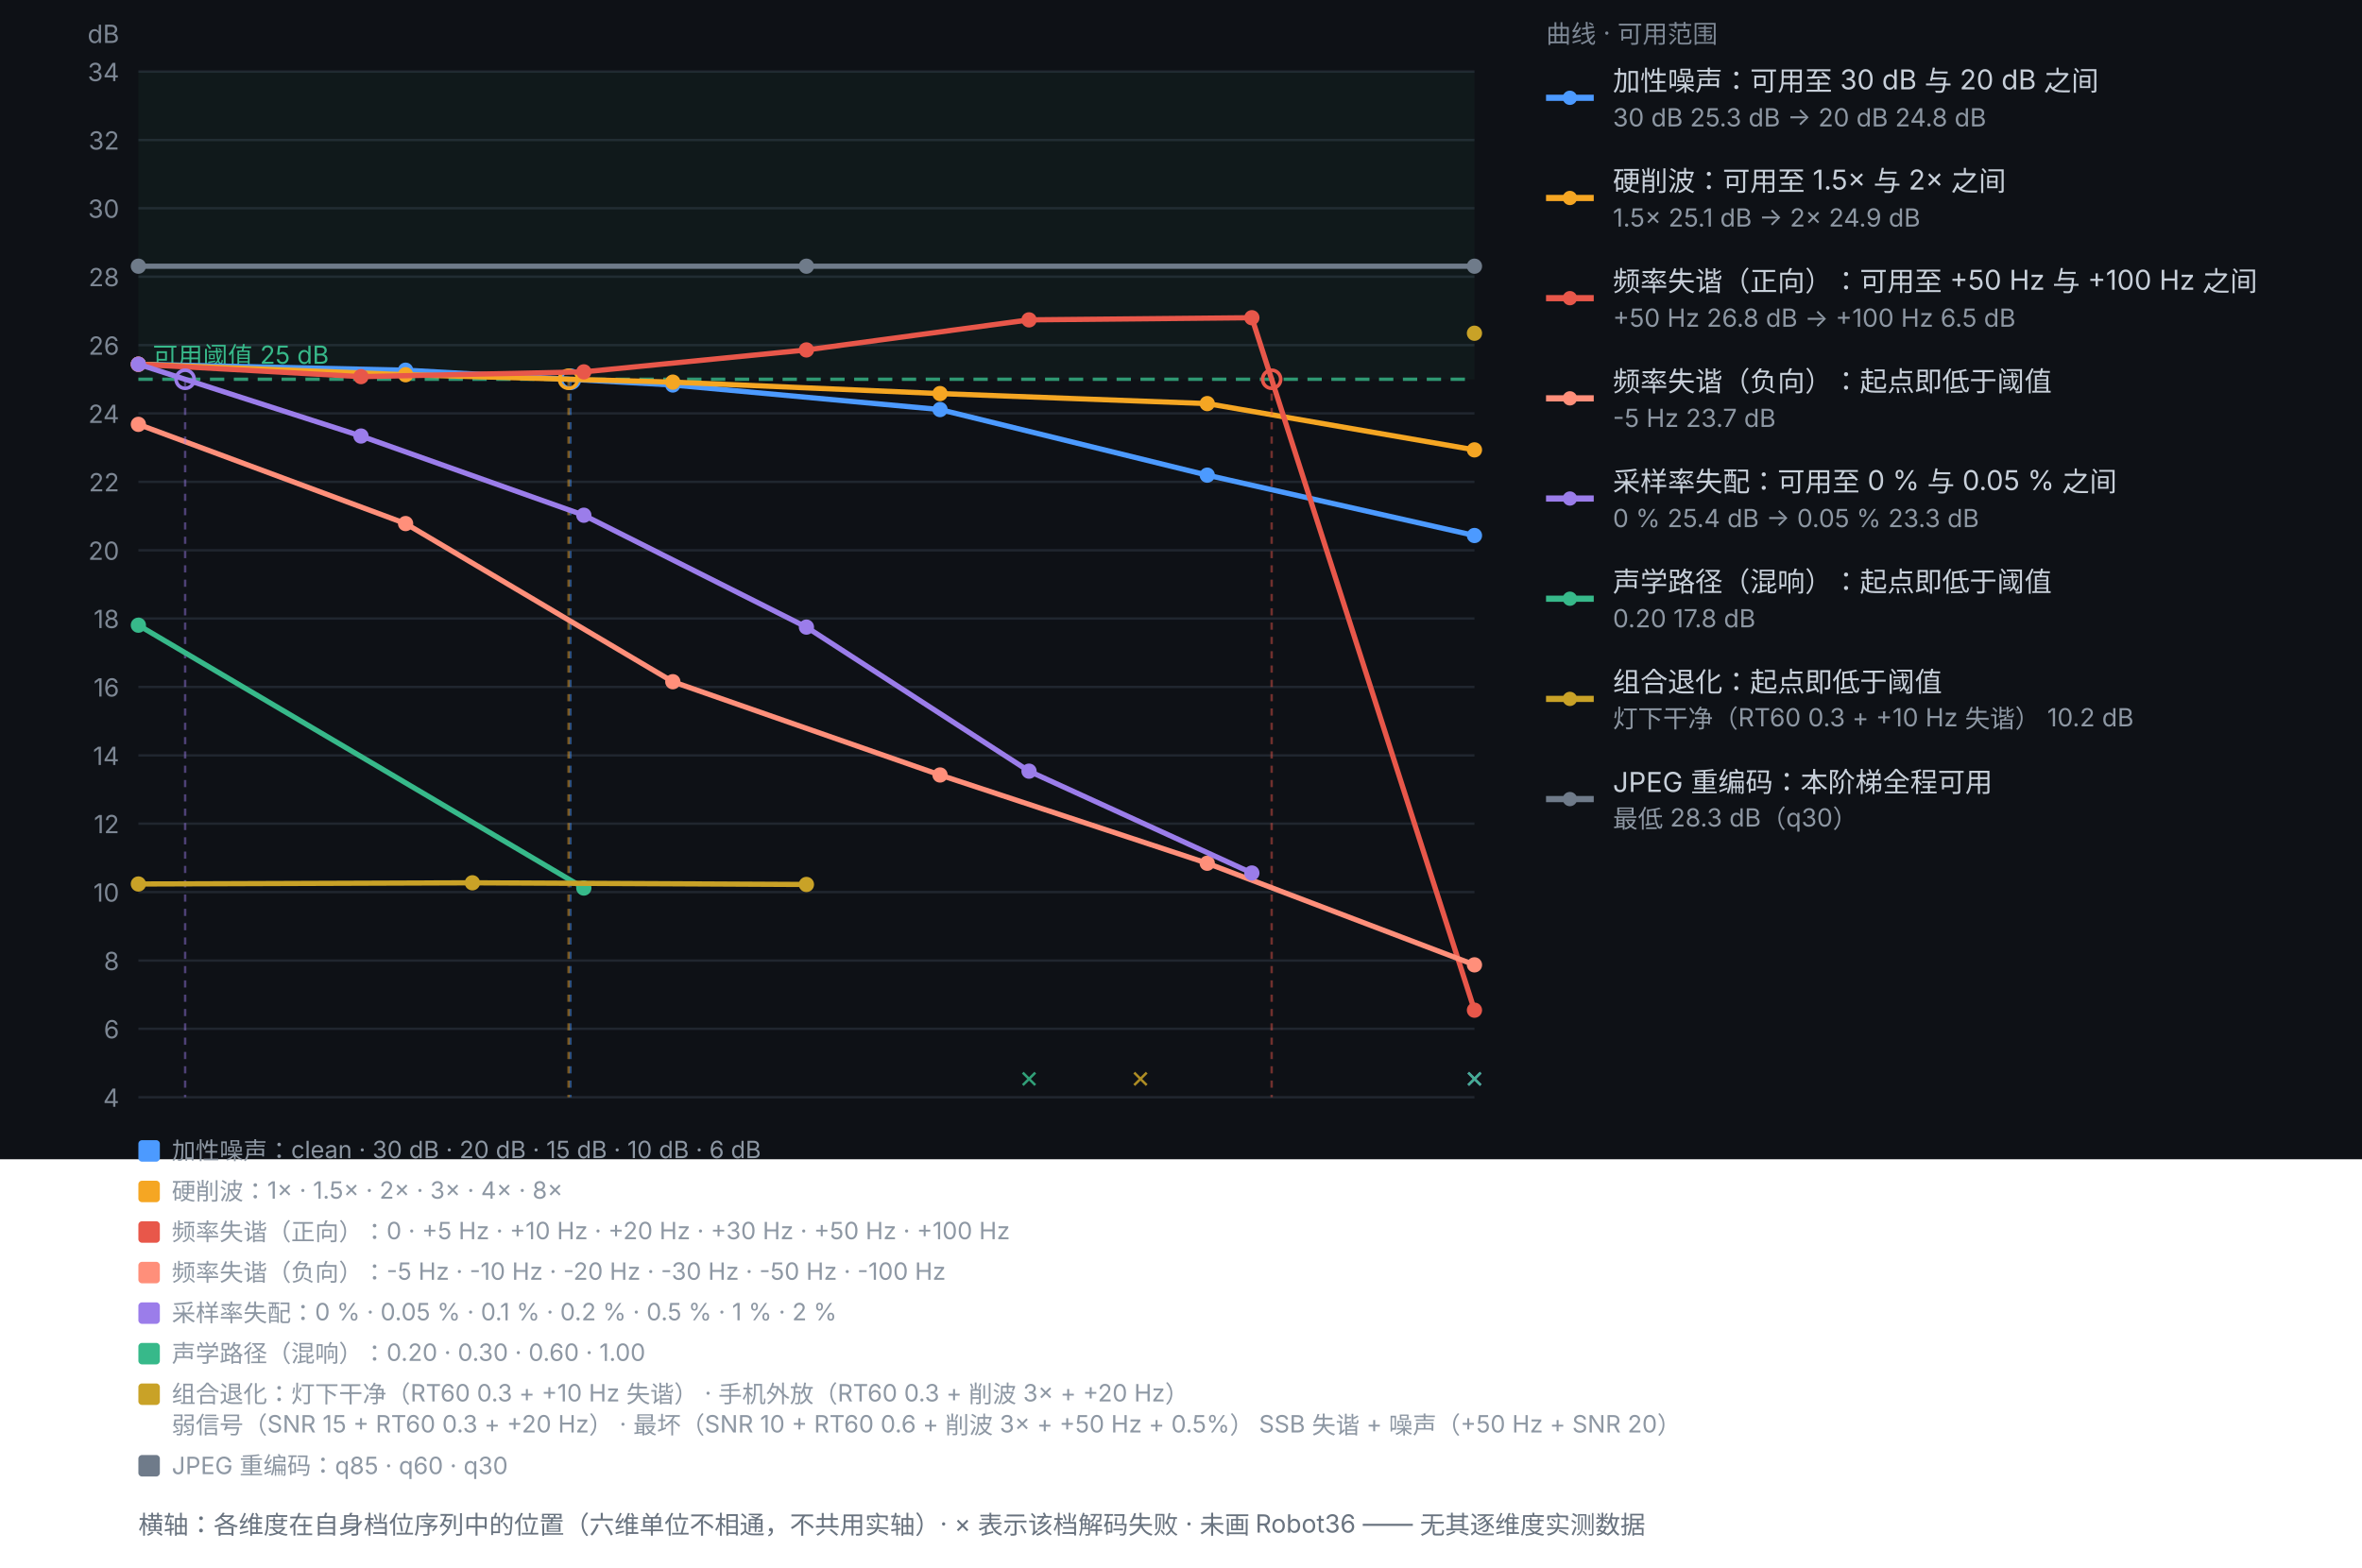
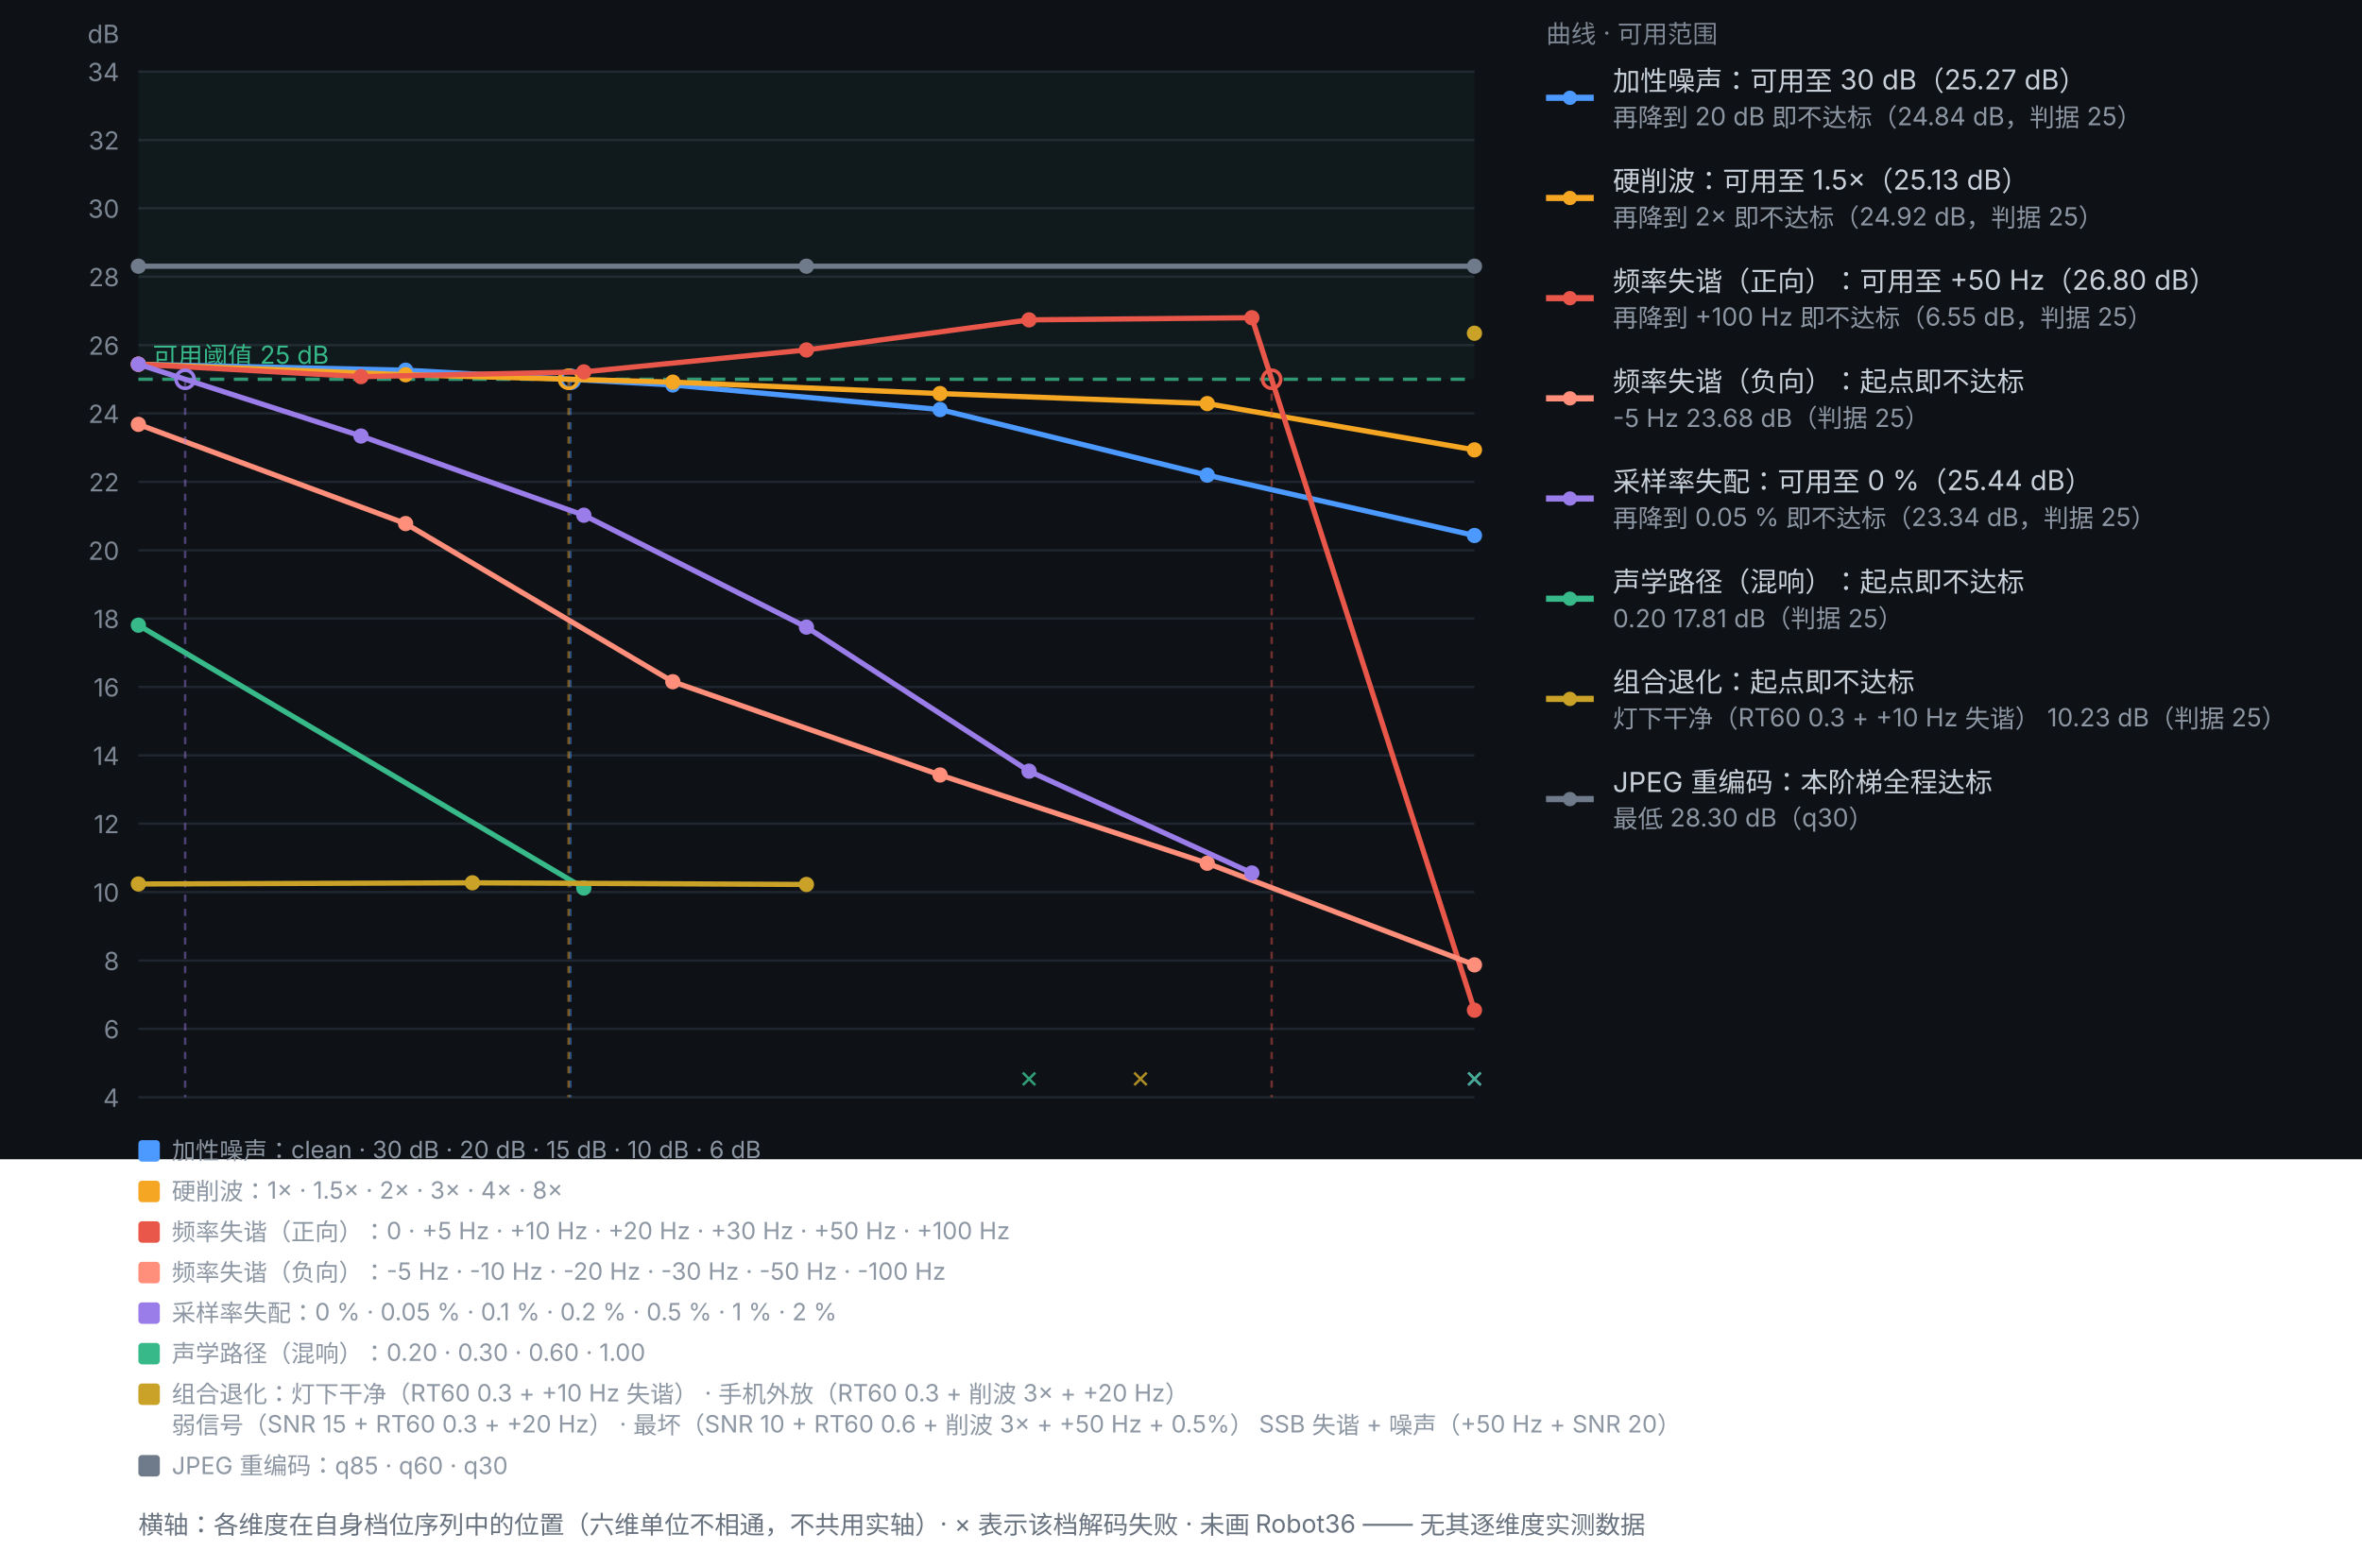
<svg xmlns="http://www.w3.org/2000/svg" viewBox="0 0 990 657" width="100%" role="img" aria-label="六种退化下的解码 PSNR 曲线" font-family="system-ui, -apple-system, Segoe UI, sans-serif">
  <rect width="990" height="486" fill="#0e1116" />
  <line x1="58" y1="460.0" x2="618" y2="460.0" stroke="#20262f" stroke-width="1" />
  <text x="50" y="464.0" fill="#7d8794" font-size="10.5" text-anchor="end">4</text>
  <line x1="58" y1="431.3" x2="618" y2="431.3" stroke="#20262f" stroke-width="1" />
  <text x="50" y="435.3" fill="#7d8794" font-size="10.5" text-anchor="end">6</text>
  <line x1="58" y1="402.7" x2="618" y2="402.7" stroke="#20262f" stroke-width="1" />
  <text x="50" y="406.7" fill="#7d8794" font-size="10.5" text-anchor="end">8</text>
  <line x1="58" y1="374.0" x2="618" y2="374.0" stroke="#20262f" stroke-width="1" />
  <text x="50" y="378.0" fill="#7d8794" font-size="10.5" text-anchor="end">10</text>
  <line x1="58" y1="345.3" x2="618" y2="345.3" stroke="#20262f" stroke-width="1" />
  <text x="50" y="349.3" fill="#7d8794" font-size="10.5" text-anchor="end">12</text>
  <line x1="58" y1="316.7" x2="618" y2="316.7" stroke="#20262f" stroke-width="1" />
  <text x="50" y="320.7" fill="#7d8794" font-size="10.5" text-anchor="end">14</text>
  <line x1="58" y1="288.0" x2="618" y2="288.0" stroke="#20262f" stroke-width="1" />
  <text x="50" y="292.0" fill="#7d8794" font-size="10.5" text-anchor="end">16</text>
  <line x1="58" y1="259.3" x2="618" y2="259.3" stroke="#20262f" stroke-width="1" />
  <text x="50" y="263.3" fill="#7d8794" font-size="10.5" text-anchor="end">18</text>
  <line x1="58" y1="230.7" x2="618" y2="230.7" stroke="#20262f" stroke-width="1" />
  <text x="50" y="234.7" fill="#7d8794" font-size="10.5" text-anchor="end">20</text>
  <line x1="58" y1="202.0" x2="618" y2="202.0" stroke="#20262f" stroke-width="1" />
  <text x="50" y="206.0" fill="#7d8794" font-size="10.5" text-anchor="end">22</text>
  <line x1="58" y1="173.3" x2="618" y2="173.3" stroke="#20262f" stroke-width="1" />
  <text x="50" y="177.3" fill="#7d8794" font-size="10.5" text-anchor="end">24</text>
  <line x1="58" y1="144.7" x2="618" y2="144.7" stroke="#20262f" stroke-width="1" />
  <text x="50" y="148.7" fill="#7d8794" font-size="10.5" text-anchor="end">26</text>
  <line x1="58" y1="116.0" x2="618" y2="116.0" stroke="#20262f" stroke-width="1" />
  <text x="50" y="120.0" fill="#7d8794" font-size="10.5" text-anchor="end">28</text>
  <line x1="58" y1="87.3" x2="618" y2="87.3" stroke="#20262f" stroke-width="1" />
  <text x="50" y="91.3" fill="#7d8794" font-size="10.5" text-anchor="end">30</text>
  <line x1="58" y1="58.7" x2="618" y2="58.7" stroke="#20262f" stroke-width="1" />
  <text x="50" y="62.7" fill="#7d8794" font-size="10.5" text-anchor="end">32</text>
  <line x1="58" y1="30.0" x2="618" y2="30.0" stroke="#20262f" stroke-width="1" />
  <text x="50" y="34.0" fill="#7d8794" font-size="10.5" text-anchor="end">34</text>
  <text x="50" y="18" fill="#7d8794" font-size="10.5" text-anchor="end">dB</text>
  <rect x="58" y="30" width="560" height="129.0" fill="#37b98a" opacity="0.05" />
  <line x1="58" y1="159.0" x2="618" y2="159.0" stroke="#37b98a" stroke-width="1.4" stroke-dasharray="6 4" opacity="0.8" />
  <text x="64" y="153.0" fill="#37b98a" font-size="10.5">可用阈值 25 dB</text>
  <polyline fill="none" stroke="#4c9aff" stroke-width="2.2" stroke-linejoin="round" points="58.0,152.7 170.0,155.2 282.0,161.4 394.0,171.7 506.0,199.2 618.0,224.5" />
  <circle cx="58.0" cy="152.7" r="3.2" fill="#4c9aff" />
  <circle cx="170.0" cy="155.2" r="3.2" fill="#4c9aff" />
  <circle cx="282.0" cy="161.4" r="3.2" fill="#4c9aff" />
  <circle cx="394.0" cy="171.7" r="3.2" fill="#4c9aff" />
  <circle cx="506.0" cy="199.2" r="3.2" fill="#4c9aff" />
  <circle cx="618.0" cy="224.5" r="3.2" fill="#4c9aff" />
  <line x1="239.1" y1="159.0" x2="239.1" y2="460" stroke="#4c9aff" stroke-width="1" stroke-dasharray="3 3" opacity="0.45" />
  <circle cx="239.1" cy="159.0" r="3.8" fill="none" stroke="#4c9aff" stroke-width="1.5" />
  <polyline fill="none" stroke="#f5a623" stroke-width="2.2" stroke-linejoin="round" points="58.0,152.7 170.0,157.1 282.0,160.2 394.0,165.0 506.0,169.2 618.0,188.6" />
  <circle cx="58.0" cy="152.7" r="3.2" fill="#f5a623" />
  <circle cx="170.0" cy="157.1" r="3.2" fill="#f5a623" />
  <circle cx="282.0" cy="160.2" r="3.2" fill="#f5a623" />
  <circle cx="394.0" cy="165.0" r="3.2" fill="#f5a623" />
  <circle cx="506.0" cy="169.2" r="3.2" fill="#f5a623" />
  <circle cx="618.0" cy="188.6" r="3.2" fill="#f5a623" />
  <line x1="238.3" y1="159.0" x2="238.3" y2="460" stroke="#f5a623" stroke-width="1" stroke-dasharray="3 3" opacity="0.45" />
  <circle cx="238.3" cy="159.0" r="3.8" fill="none" stroke="#f5a623" stroke-width="1.5" />
  <polyline fill="none" stroke="#e8574a" stroke-width="2.2" stroke-linejoin="round" points="58.0,152.7 151.3,157.9 244.7,155.9 338.0,146.7 431.3,134.1 524.7,133.2 618.0,423.5" />
  <circle cx="58.0" cy="152.7" r="3.2" fill="#e8574a" />
  <circle cx="151.3" cy="157.9" r="3.2" fill="#e8574a" />
  <circle cx="244.7" cy="155.9" r="3.2" fill="#e8574a" />
  <circle cx="338.0" cy="146.7" r="3.2" fill="#e8574a" />
  <circle cx="431.3" cy="134.1" r="3.2" fill="#e8574a" />
  <circle cx="524.7" cy="133.2" r="3.2" fill="#e8574a" />
  <circle cx="618.0" cy="423.5" r="3.2" fill="#e8574a" />
  <line x1="533.0" y1="159.0" x2="533.0" y2="460" stroke="#e8574a" stroke-width="1" stroke-dasharray="3 3" opacity="0.45" />
  <circle cx="533.0" cy="159.0" r="3.8" fill="none" stroke="#e8574a" stroke-width="1.5" />
  <polyline fill="none" stroke="#ff8f7a" stroke-width="2.2" stroke-linejoin="round" points="58.0,177.9 170.0,219.5 282.0,285.8 394.0,324.9 506.0,361.9 618.0,404.5" />
  <circle cx="58.0" cy="177.9" r="3.2" fill="#ff8f7a" />
  <circle cx="170.0" cy="219.5" r="3.2" fill="#ff8f7a" />
  <circle cx="282.0" cy="285.8" r="3.2" fill="#ff8f7a" />
  <circle cx="394.0" cy="324.9" r="3.2" fill="#ff8f7a" />
  <circle cx="506.0" cy="361.9" r="3.2" fill="#ff8f7a" />
  <circle cx="618.0" cy="404.5" r="3.2" fill="#ff8f7a" />
  <polyline fill="none" stroke="#9b7dea" stroke-width="2.2" stroke-linejoin="round" points="58.0,152.7 151.3,182.8 244.7,216.0 338.0,262.9 431.3,323.3 524.7,366.0" />
  <circle cx="58.0" cy="152.7" r="3.2" fill="#9b7dea" />
  <circle cx="151.3" cy="182.8" r="3.2" fill="#9b7dea" />
  <circle cx="244.7" cy="216.0" r="3.2" fill="#9b7dea" />
  <circle cx="338.0" cy="262.9" r="3.2" fill="#9b7dea" />
  <circle cx="431.3" cy="323.3" r="3.2" fill="#9b7dea" />
  <circle cx="524.7" cy="366.0" r="3.2" fill="#9b7dea" />
  <text x="618.0" y="456" fill="#9b7dea" font-size="13" text-anchor="middle" opacity="0.85">×</text>
  <line x1="77.6" y1="159.0" x2="77.6" y2="460" stroke="#9b7dea" stroke-width="1" stroke-dasharray="3 3" opacity="0.45" />
  <circle cx="77.6" cy="159.0" r="3.8" fill="none" stroke="#9b7dea" stroke-width="1.5" />
  <polyline fill="none" stroke="#37b98a" stroke-width="2.2" stroke-linejoin="round" points="58.0,262.1 244.7,372.3" />
  <circle cx="58.0" cy="262.1" r="3.2" fill="#37b98a" />
  <circle cx="244.7" cy="372.3" r="3.2" fill="#37b98a" />
  <text x="431.3" y="456" fill="#37b98a" font-size="13" text-anchor="middle" opacity="0.85">×</text>
  <text x="618.0" y="456" fill="#37b98a" font-size="13" text-anchor="middle" opacity="0.85">×</text>
  <polyline fill="none" stroke="#c9a227" stroke-width="2.2" stroke-linejoin="round" points="58.0,370.6 198.0,370.1 338.0,370.8" />
  <circle cx="58.0" cy="370.6" r="3.2" fill="#c9a227" />
  <circle cx="198.0" cy="370.1" r="3.2" fill="#c9a227" />
  <circle cx="338.0" cy="370.8" r="3.2" fill="#c9a227" />
  <text x="478.0" y="456" fill="#c9a227" font-size="13" text-anchor="middle" opacity="0.85">×</text>
  <circle cx="618.0" cy="139.7" r="3.2" fill="#c9a227" />
  <polyline fill="none" stroke="#6f7b8a" stroke-width="2.2" stroke-linejoin="round" points="58.0,111.6 338.0,111.6 618.0,111.6" />
  <circle cx="58.0" cy="111.6" r="3.2" fill="#6f7b8a" />
  <circle cx="338.0" cy="111.6" r="3.2" fill="#6f7b8a" />
  <circle cx="618.0" cy="111.6" r="3.2" fill="#6f7b8a" />
  <text x="648" y="18" fill="#7d8794" font-size="10.5">曲线 · 可用范围</text>
  <line x1="648" y1="41" x2="668" y2="41" stroke="#4c9aff" stroke-width="2.6" />
  <circle cx="658" cy="41" r="3" fill="#4c9aff" />
-   <text x="676" y="38" fill="#c8d0da" font-size="11.5">加性噪声：可用至 30 dB 与 20 dB 之间</text>
-   <text x="676" y="53" fill="#8d97a3" font-size="10.5">30 dB 25.3 dB → 20 dB 24.8 dB</text>
+   <text x="676" y="38" fill="#c8d0da" font-size="11.5">加性噪声：可用至 30 dB（25.27 dB）</text>
+   <text x="676" y="53" fill="#8d97a3" font-size="10.5">再降到 20 dB 即不达标（24.84 dB，判据 25）</text>
  <line x1="648" y1="83" x2="668" y2="83" stroke="#f5a623" stroke-width="2.6" />
  <circle cx="658" cy="83" r="3" fill="#f5a623" />
-   <text x="676" y="80" fill="#c8d0da" font-size="11.5">硬削波：可用至 1.5× 与 2× 之间</text>
-   <text x="676" y="95" fill="#8d97a3" font-size="10.5">1.5× 25.1 dB → 2× 24.9 dB</text>
+   <text x="676" y="80" fill="#c8d0da" font-size="11.5">硬削波：可用至 1.5×（25.13 dB）</text>
+   <text x="676" y="95" fill="#8d97a3" font-size="10.5">再降到 2× 即不达标（24.92 dB，判据 25）</text>
  <line x1="648" y1="125" x2="668" y2="125" stroke="#e8574a" stroke-width="2.6" />
  <circle cx="658" cy="125" r="3" fill="#e8574a" />
-   <text x="676" y="122" fill="#c8d0da" font-size="11.5">频率失谐（正向）：可用至 +50 Hz 与 +100 Hz 之间</text>
-   <text x="676" y="137" fill="#8d97a3" font-size="10.5">+50 Hz 26.8 dB → +100 Hz 6.5 dB</text>
+   <text x="676" y="122" fill="#c8d0da" font-size="11.5">频率失谐（正向）：可用至 +50 Hz（26.80 dB）</text>
+   <text x="676" y="137" fill="#8d97a3" font-size="10.5">再降到 +100 Hz 即不达标（6.55 dB，判据 25）</text>
  <line x1="648" y1="167" x2="668" y2="167" stroke="#ff8f7a" stroke-width="2.6" />
  <circle cx="658" cy="167" r="3" fill="#ff8f7a" />
-   <text x="676" y="164" fill="#c8d0da" font-size="11.5">频率失谐（负向）：起点即低于阈值</text>
-   <text x="676" y="179" fill="#8d97a3" font-size="10.5">-5 Hz 23.7 dB</text>
+   <text x="676" y="164" fill="#c8d0da" font-size="11.5">频率失谐（负向）：起点即不达标</text>
+   <text x="676" y="179" fill="#8d97a3" font-size="10.5">-5 Hz 23.68 dB（判据 25）</text>
  <line x1="648" y1="209" x2="668" y2="209" stroke="#9b7dea" stroke-width="2.6" />
  <circle cx="658" cy="209" r="3" fill="#9b7dea" />
-   <text x="676" y="206" fill="#c8d0da" font-size="11.5">采样率失配：可用至 0 % 与 0.05 % 之间</text>
-   <text x="676" y="221" fill="#8d97a3" font-size="10.5">0 % 25.4 dB → 0.05 % 23.3 dB</text>
+   <text x="676" y="206" fill="#c8d0da" font-size="11.5">采样率失配：可用至 0 %（25.44 dB）</text>
+   <text x="676" y="221" fill="#8d97a3" font-size="10.5">再降到 0.05 % 即不达标（23.34 dB，判据 25）</text>
  <line x1="648" y1="251" x2="668" y2="251" stroke="#37b98a" stroke-width="2.6" />
  <circle cx="658" cy="251" r="3" fill="#37b98a" />
-   <text x="676" y="248" fill="#c8d0da" font-size="11.5">声学路径（混响）：起点即低于阈值</text>
-   <text x="676" y="263" fill="#8d97a3" font-size="10.5">0.20 17.8 dB</text>
+   <text x="676" y="248" fill="#c8d0da" font-size="11.5">声学路径（混响）：起点即不达标</text>
+   <text x="676" y="263" fill="#8d97a3" font-size="10.5">0.20 17.81 dB（判据 25）</text>
  <line x1="648" y1="293" x2="668" y2="293" stroke="#c9a227" stroke-width="2.6" />
  <circle cx="658" cy="293" r="3" fill="#c9a227" />
-   <text x="676" y="290" fill="#c8d0da" font-size="11.5">组合退化：起点即低于阈值</text>
-   <text x="676" y="305" fill="#8d97a3" font-size="10.5">灯下干净（RT60 0.3 + +10 Hz 失谐） 10.2 dB</text>
+   <text x="676" y="290" fill="#c8d0da" font-size="11.5">组合退化：起点即不达标</text>
+   <text x="676" y="305" fill="#8d97a3" font-size="10.5">灯下干净（RT60 0.3 + +10 Hz 失谐） 10.23 dB（判据 25）</text>
  <line x1="648" y1="335" x2="668" y2="335" stroke="#6f7b8a" stroke-width="2.6" />
  <circle cx="658" cy="335" r="3" fill="#6f7b8a" />
-   <text x="676" y="332" fill="#c8d0da" font-size="11.5">JPEG 重编码：本阶梯全程可用</text>
-   <text x="676" y="347" fill="#8d97a3" font-size="10.5">最低 28.3 dB（q30）</text>
+   <text x="676" y="332" fill="#c8d0da" font-size="11.5">JPEG 重编码：本阶梯全程达标</text>
+   <text x="676" y="347" fill="#8d97a3" font-size="10.5">最低 28.30 dB（q30）</text>
  <rect x="58" y="478" width="9" height="9" fill="#4c9aff" rx="1.5" />
  <text x="72" y="486" fill="#8d97a3" font-size="10">加性噪声：clean · 30 dB · 20 dB · 15 dB · 10 dB · 6 dB</text>
  <rect x="58" y="495" width="9" height="9" fill="#f5a623" rx="1.5" />
  <text x="72" y="503" fill="#8d97a3" font-size="10">硬削波：1× · 1.5× · 2× · 3× · 4× · 8×</text>
  <rect x="58" y="512" width="9" height="9" fill="#e8574a" rx="1.5" />
  <text x="72" y="520" fill="#8d97a3" font-size="10">频率失谐（正向）：0 · +5 Hz · +10 Hz · +20 Hz · +30 Hz · +50 Hz · +100 Hz</text>
  <rect x="58" y="529" width="9" height="9" fill="#ff8f7a" rx="1.5" />
  <text x="72" y="537" fill="#8d97a3" font-size="10">频率失谐（负向）：-5 Hz · -10 Hz · -20 Hz · -30 Hz · -50 Hz · -100 Hz</text>
  <rect x="58" y="546" width="9" height="9" fill="#9b7dea" rx="1.5" />
  <text x="72" y="554" fill="#8d97a3" font-size="10">采样率失配：0 % · 0.05 % · 0.1 % · 0.2 % · 0.5 % · 1 % · 2 %</text>
  <rect x="58" y="563" width="9" height="9" fill="#37b98a" rx="1.5" />
  <text x="72" y="571" fill="#8d97a3" font-size="10">声学路径（混响）：0.20 · 0.30 · 0.60 · 1.00</text>
  <rect x="58" y="580" width="9" height="9" fill="#c9a227" rx="1.5" />
  <text x="72" y="588" fill="#8d97a3" font-size="10">组合退化：灯下干净（RT60 0.3 + +10 Hz 失谐） · 手机外放（RT60 0.3 + 削波 3× + +20 Hz）</text>
  <text x="72" y="601" fill="#8d97a3" font-size="10">弱信号（SNR 15 + RT60 0.3 + +20 Hz） · 最坏（SNR 10 + RT60 0.6 + 削波 3× + +50 Hz + 0.5%） SSB 失谐 + 噪声（+50 Hz + SNR 20）</text>
  <rect x="58" y="610" width="9" height="9" fill="#6f7b8a" rx="1.5" />
  <text x="72" y="618" fill="#8d97a3" font-size="10">JPEG 重编码：q85 · q60 · q30</text>
  <text x="58" y="643" fill="#69737f" font-size="10.5">横轴：各维度在自身档位序列中的位置（六维单位不相通，不共用实轴）· × 表示该档解码失败 · 未画 Robot36 —— 无其逐维度实测数据</text>
</svg>
